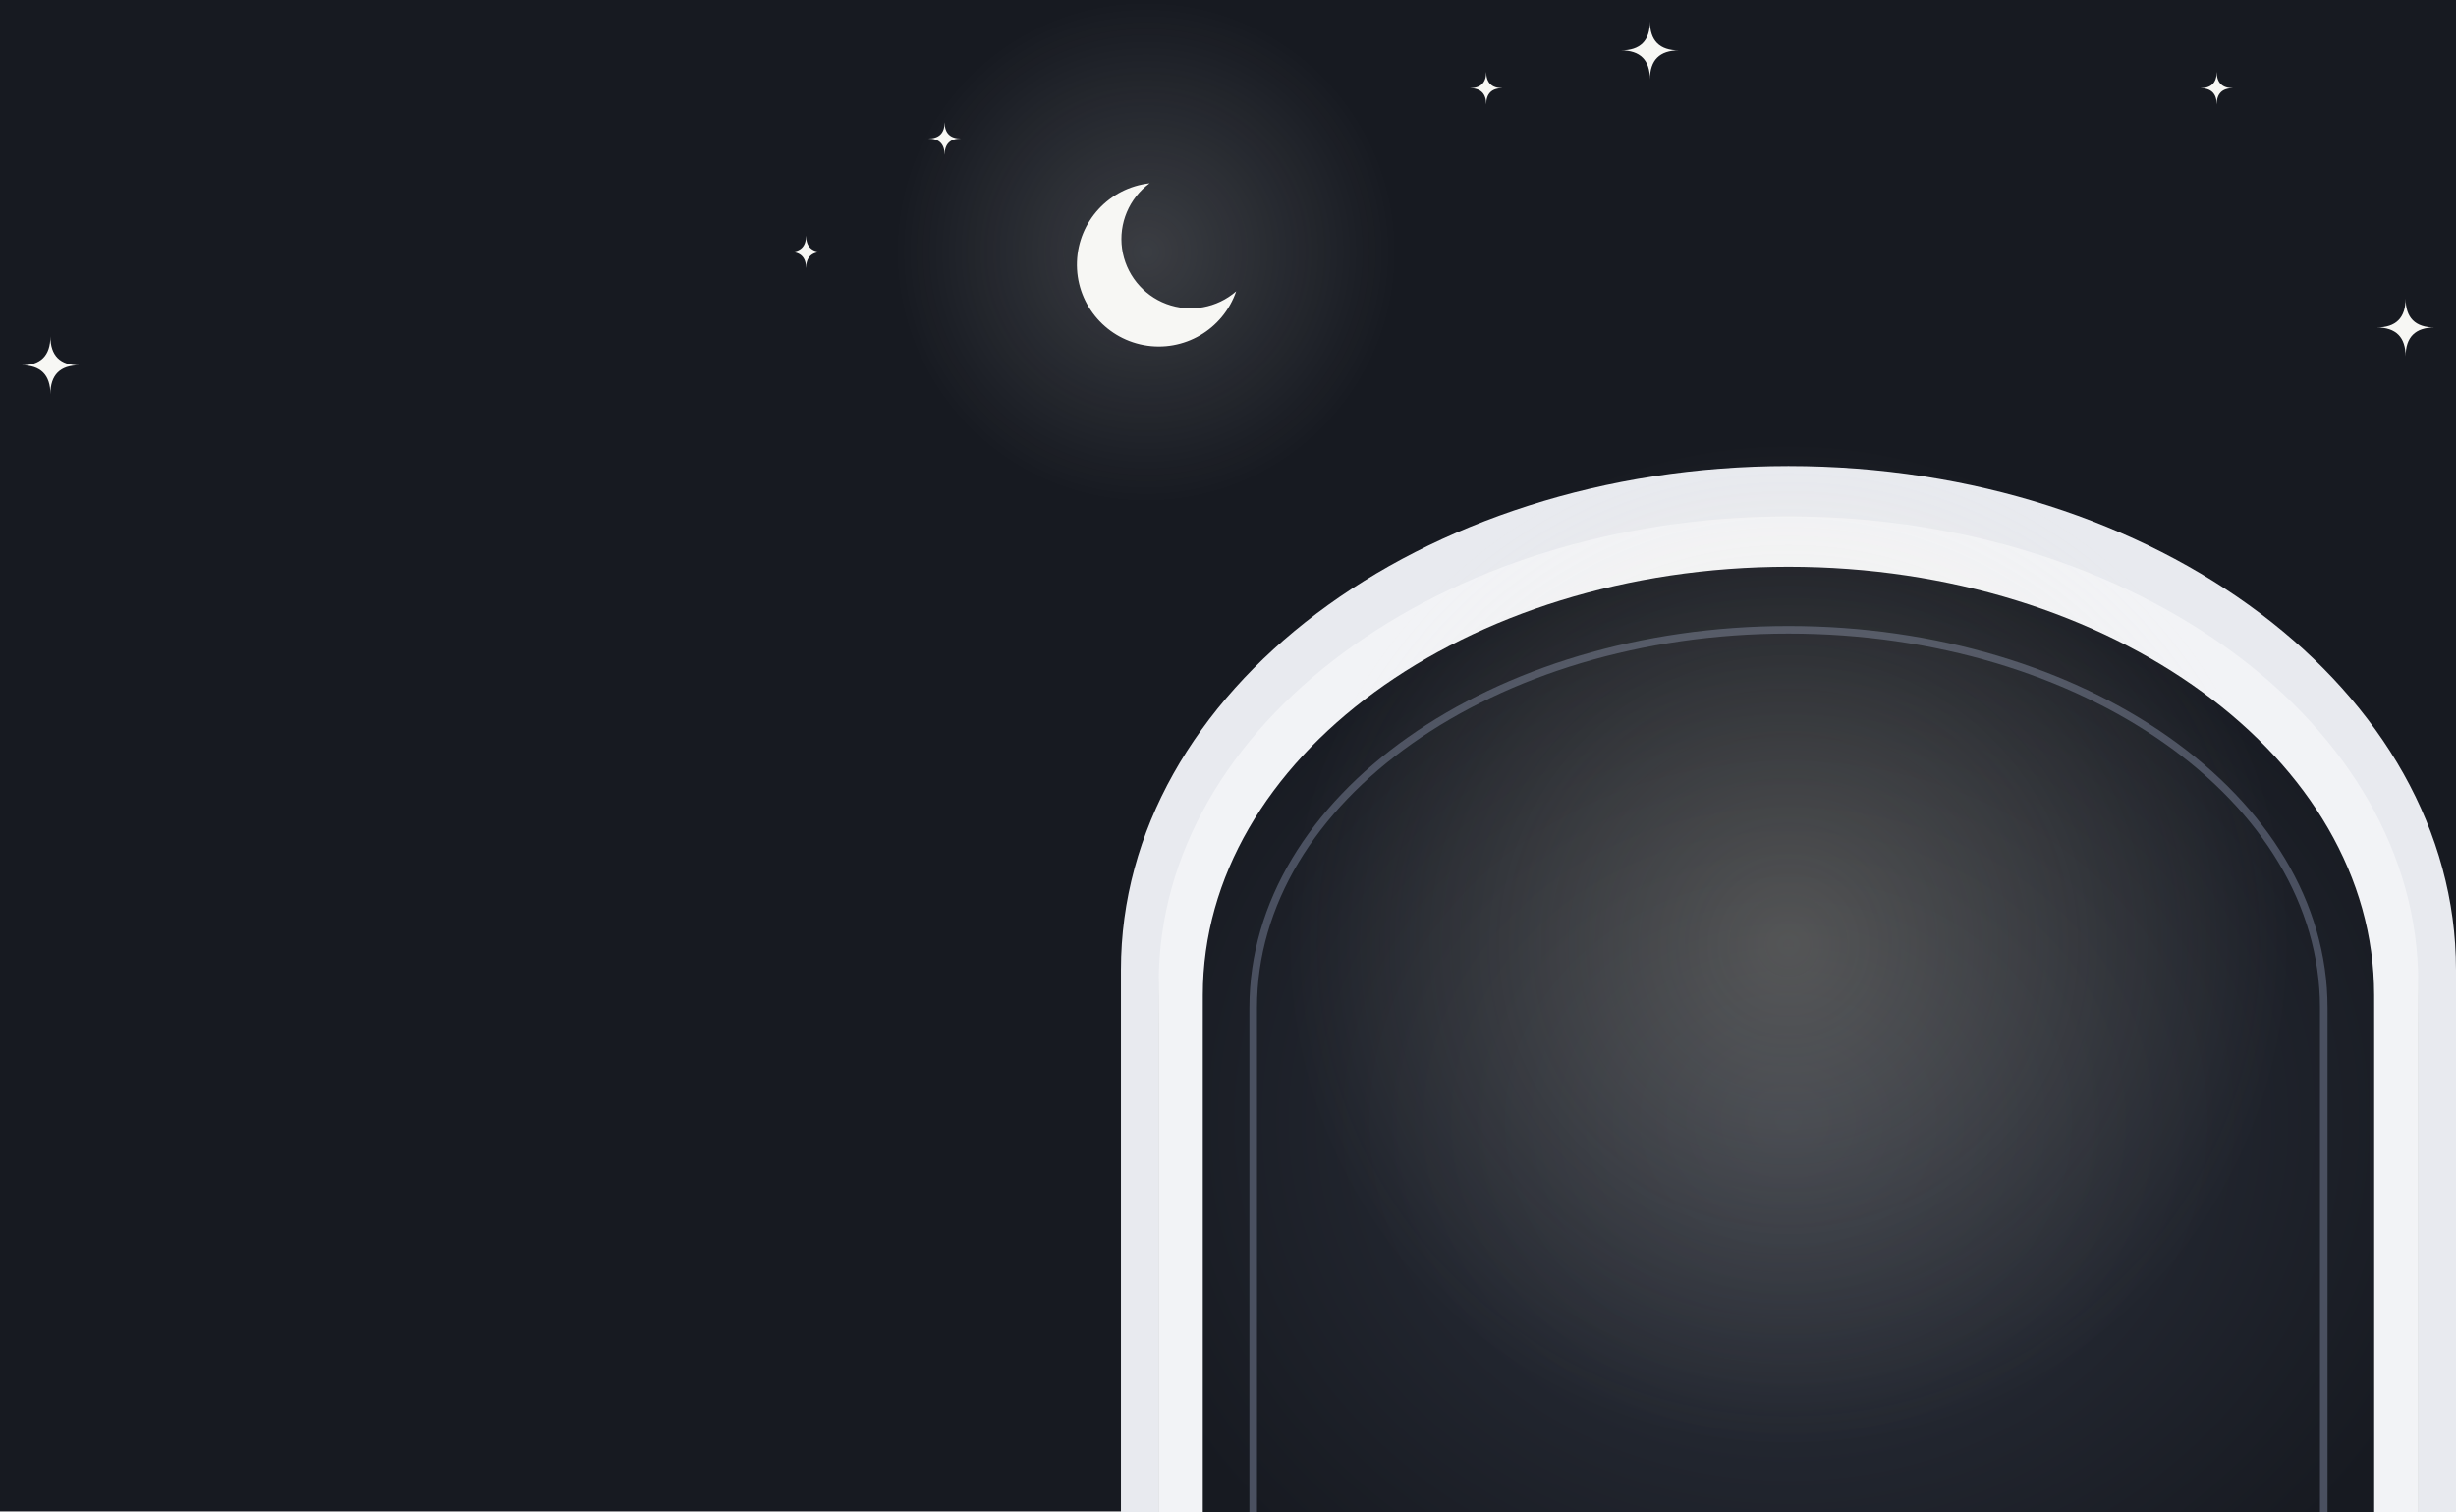
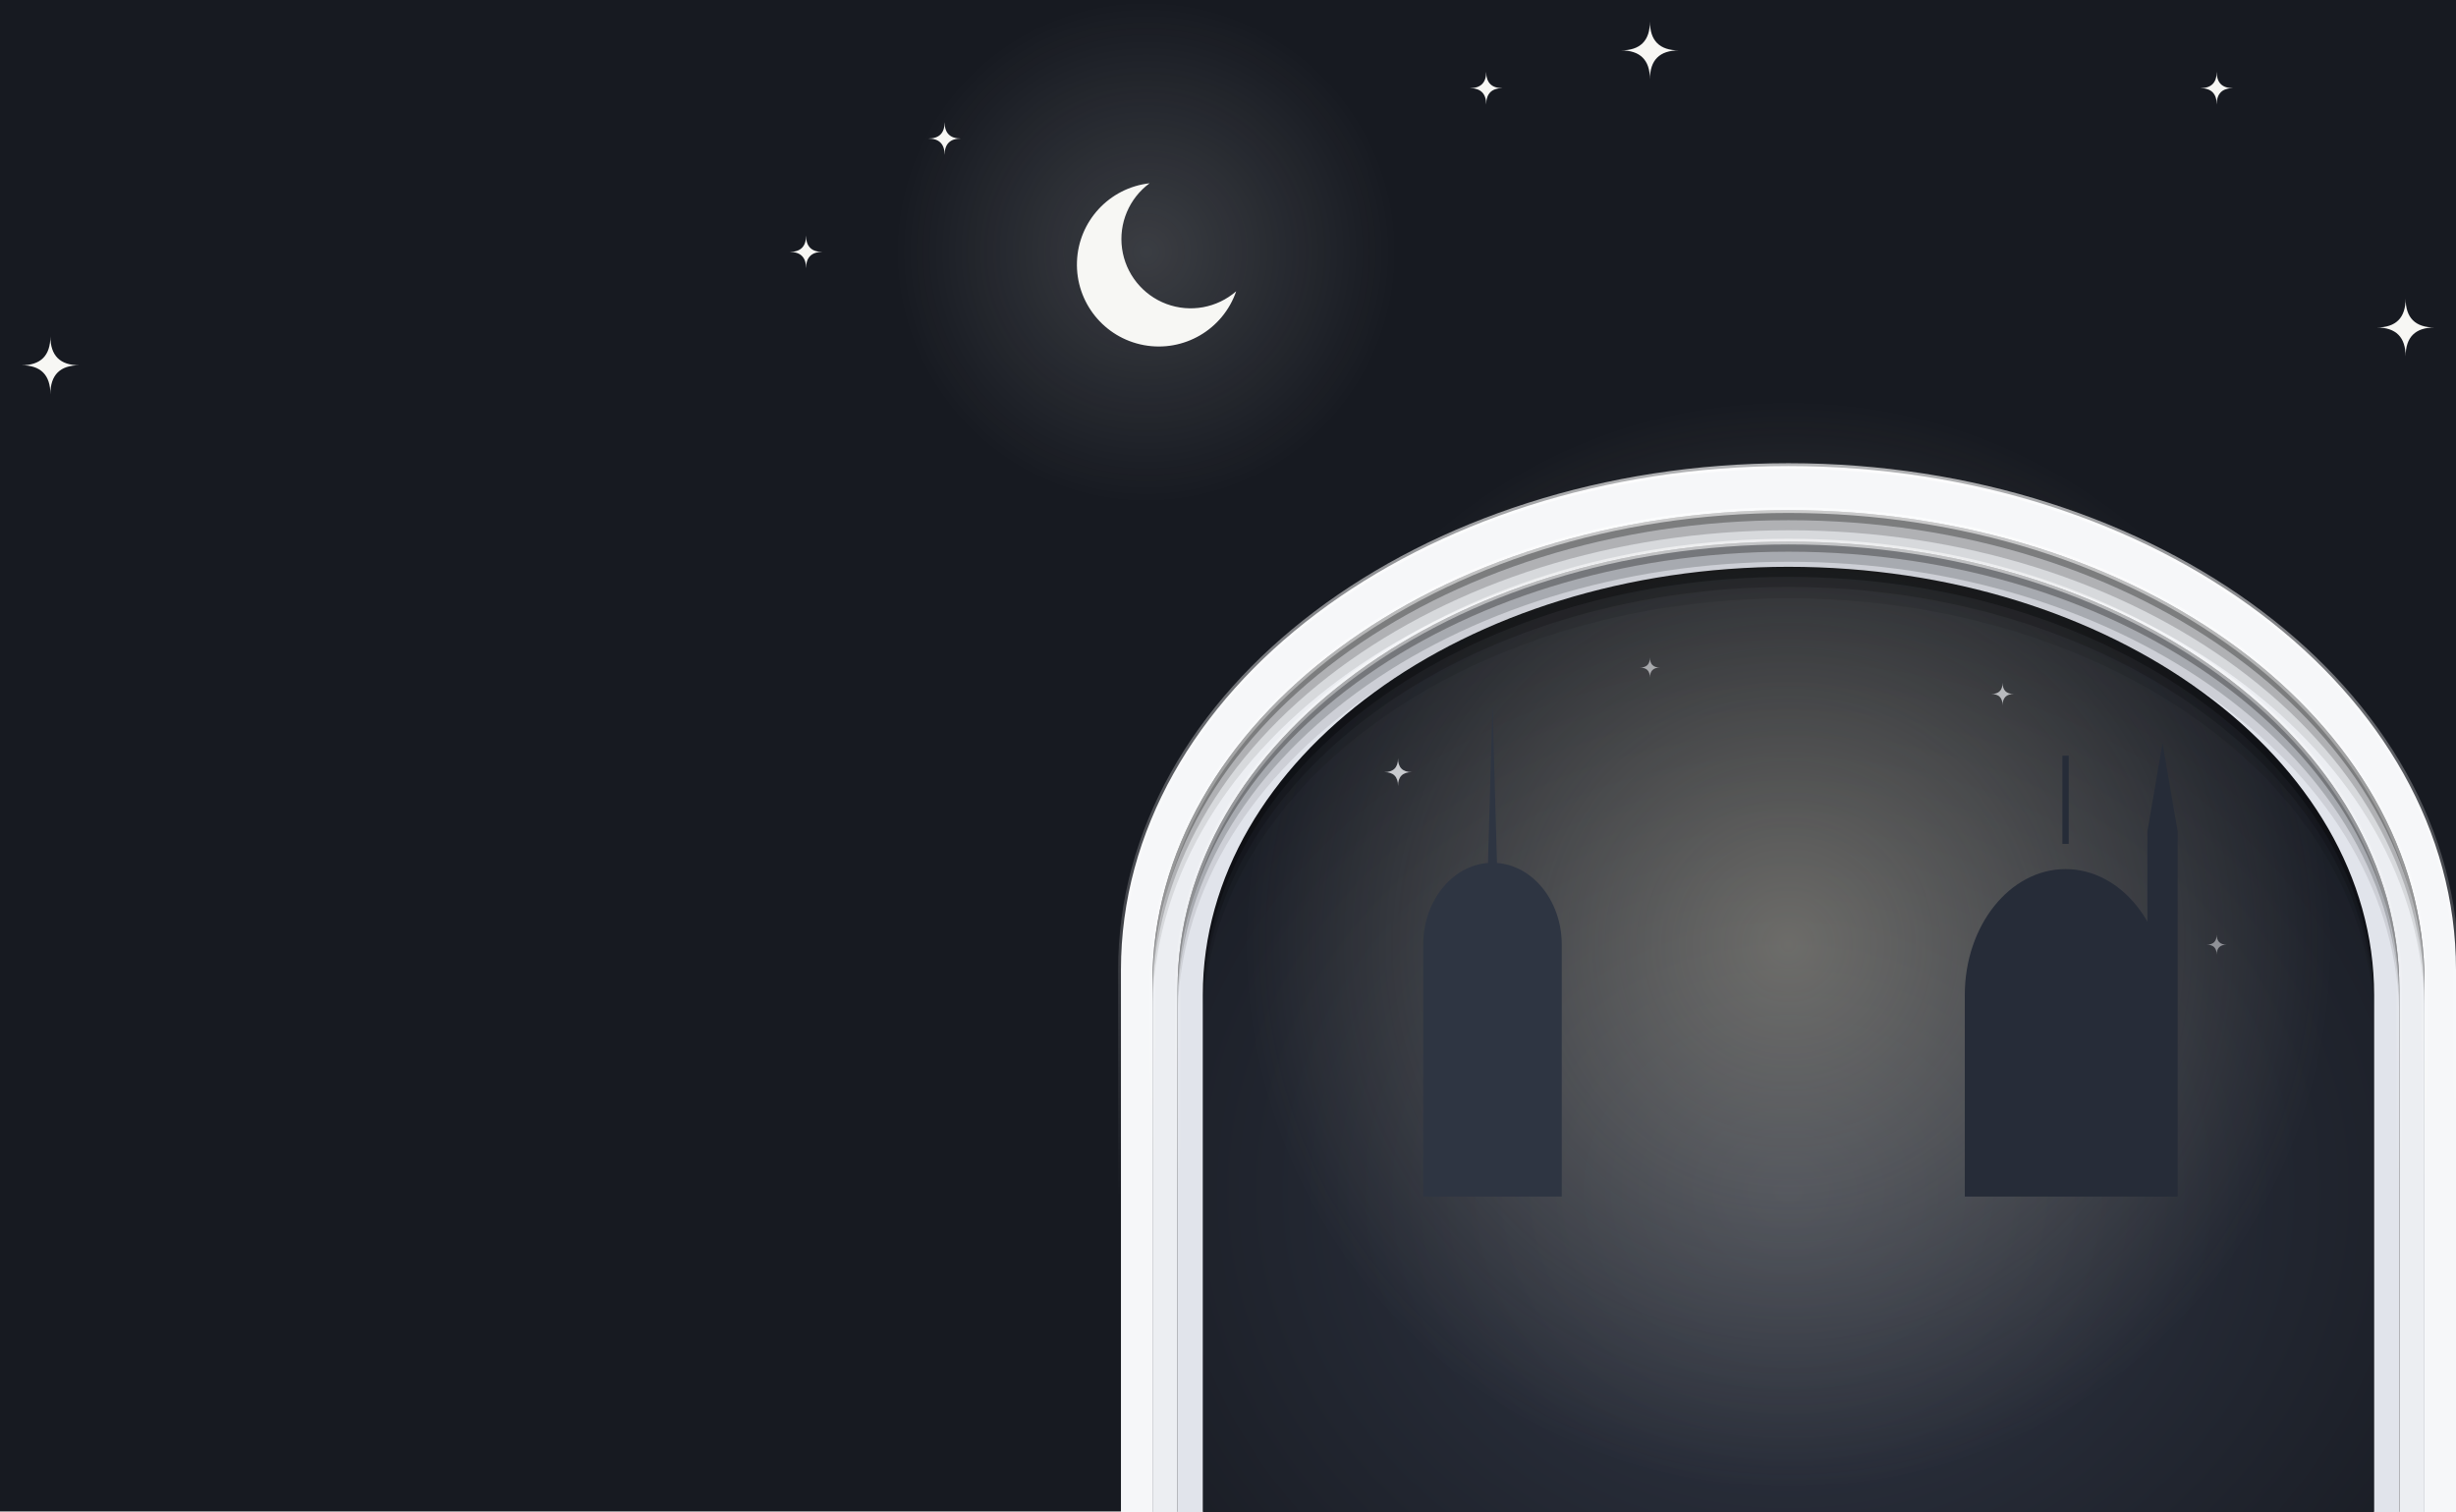
<svg xmlns="http://www.w3.org/2000/svg" viewBox="0 0 390 240" width="390" height="240">
  <rect width="390" height="240" fill="#171a21" />
  <defs>
    <radialGradient id="g">
      <stop offset="0" stop-color="#f7f7f4" stop-opacity="0.16" />
      <stop offset="1" stop-color="#f7f7f4" stop-opacity="0" />
    </radialGradient>
    <radialGradient id="n" cx=".5" cy=".55" r=".6">
      <stop offset="0" stop-color="#2f3440" />
      <stop offset="1" stop-color="#171a21" />
    </radialGradient>
    <radialGradient id="w" cx=".5" cy=".5" r=".5">
      <stop offset="0" stop-color="#f1e6c6" stop-opacity="0.22" />
      <stop offset="1" stop-color="#f1e6c6" stop-opacity="0" />
    </radialGradient>
  </defs>
  <circle cx="182" cy="40" r="40" fill="url(#g)" />
  <path fill="#f7f7f4" transform="translate(168 26) scale(0.5)" d="M29.1 6.2A26 26 0 1 0 56.6 40.5A22 22 0 1 1 29.1 6.2Z" />
  <path fill="#f7f7f4" d="M150 19.4Q150 22 152.6 22Q150 22 150 24.6Q150 22 147.4 22Q150 22 150 19.4ZM236 11.4Q236 14 238.6 14Q236 14 236 16.6Q236 14 233.4 14Q236 14 236 11.4ZM128 37.4Q128 40 130.6 40Q128 40 128 42.6Q128 40 125.4 40Q128 40 128 37.4ZM352 11.4Q352 14 354.6 14Q352 14 352 16.6Q352 14 349.4 14Q352 14 352 11.4Z" />
  <path fill="#f7f7f4" d="M262 3.4Q262 8 266.6 8Q262 8 262 12.6Q262 8 257.4 8Q262 8 262 3.4ZM8 53.4Q8 58 12.6 58Q8 58 8 62.6Q8 58 3.4 58Q8 58 8 53.4ZM382 47.4Q382 52 386.6 52Q382 52 382 56.6Q382 52 377.4 52Q382 52 382 47.4Z" />
-   <path fill="#e8eaef" d="M178 250V154A106 80 0 0 1 390 154V250Z" />
-   <path fill="#000" fill-opacity="0.04" transform="translate(0 7)" d="M184 250V156A100 74 0 0 1 384 156V250Z" />
-   <path fill="#000" fill-opacity="0.05" transform="translate(0 4)" d="M184 250V156A100 74 0 0 1 384 156V250Z" />
-   <path fill="#000" fill-opacity="0.06" transform="translate(0 2)" d="M184 250V156A100 74 0 0 1 384 156V250Z" />
-   <path fill="#f2f3f6" d="M184 250V156A100 74 0 0 1 384 156V250Z" />
-   <path fill="#000" fill-opacity="0.04" transform="translate(0 7)" d="M191 250V158A93 68 0 0 1 377 158V250Z" />
-   <path fill="#000" fill-opacity="0.05" transform="translate(0 4)" d="M191 250V158A93 68 0 0 1 377 158V250Z" />
-   <path fill="#000" fill-opacity="0.06" transform="translate(0 2)" d="M191 250V158A93 68 0 0 1 377 158V250Z" />
-   <path fill="url(#n)" d="M191 250V158A93 68 0 0 1 377 158V250Z" />
-   <path fill="none" stroke="#4a5060" stroke-width="1.2" d="M199 250V160A85 60 0 0 1 369 160V250" />
-   <circle cx="284" cy="150" r="80" fill="url(#w)" />
+   <defs>
+     <radialGradient id="pw" cx=".5" cy=".62" r=".7">
+       <stop offset="0" stop-color="#323847" />
+       <stop offset="1" stop-color="#171a21" />
+     </radialGradient>
+     <radialGradient id="pg" cx=".5" cy=".5" r=".5">
+       <stop offset="0" stop-color="#f1e6c6" stop-opacity=".34" />
+       <stop offset="1" stop-color="#f1e6c6" stop-opacity="0" />
+     </radialGradient>
+   </defs>
+   <path transform="translate(0 1.2)" fill="#000" fill-opacity="0.180" d="M178 250V154A106 80 0 0 1 390 154V250Z" />
+   <path transform="translate(0 2.4)" fill="#000" fill-opacity="0.100" d="M178 250V154A106 80 0 0 1 390 154V250Z" />
+   <path fill="url(#pw)" d="M191 250V158A93 68 0 0 1 377 158V250Z" />
+   <circle cx="284" cy="150" r="86" fill="url(#pg)" />
+   <path fill="#2e3542" d="M226 190V150A11 13 0 0 1 248 150V190Z" />
+   <path fill="#2e3542" d="M236.2 140L237 112L237.8 140Z" />
+   <path fill="#262c38" d="M312 190V158A16 20 0 0 1 344 158V190Z" />
+   <path fill="#262c38" d="M327.5 134H328.5V120H327.5Z" />
+   <path fill="#262c38" d="M341 190V132L343.4 118L345.8 132V190Z" />
+   <g fill="#eef0f4">
+     <path d="M222 120.4Q222 122.6 224.2 122.6Q222 122.6 222 124.8Q222 122.6 219.8 122.6Q222 122.6 222 120.4Z" fill-opacity=".8" />
+     <path d="M262 104.4Q262 106 263.6 106Q262 106 262 107.6Q262 106 260.4 106Q262 106 262 104.4Z" fill-opacity=".6" />
+     <path d="M318 108.4Q318 110.2 319.8 110.2Q318 110.2 318 112Q318 110.2 316.2 110.2Q318 110.2 318 108.4Z" fill-opacity=".7" />
+     <path d="M352 148.4Q352 150 353.6 150Q352 150 352 151.6Q352 150 350.4 150Q352 150 352 148.4Z" fill-opacity=".5" />
+   </g>
+   <path fill-rule="evenodd" transform="translate(0 1.6)" fill="#000" fill-opacity="0.300" d="M187 250V157A97 71 0 0 1 381 157V250ZM191 250V158A93 68 0 0 1 377 158V250Z" />
+   <path fill-rule="evenodd" transform="translate(0 3.2)" fill="#000" fill-opacity="0.180" d="M187 250V157A97 71 0 0 1 381 157V250ZM191 250V158A93 68 0 0 1 377 158V250Z" />
+   <path fill-rule="evenodd" transform="translate(0 5)" fill="#000" fill-opacity="0.090" d="M187 250V157A97 71 0 0 1 381 157V250ZM191 250V158A93 68 0 0 1 377 158V250Z" />
+   <path fill="#e1e4eb" fill-rule="evenodd" d="M187 250V157A97 71 0 0 1 381 157V250ZM191 250V158A93 68 0 0 1 377 158V250Z" />
+   <path fill-rule="evenodd" transform="translate(0 1.6)" fill="#000" fill-opacity="0.300" d="M183 250V156A101 75 0 0 1 385 156V250ZM187 250V157A97 71 0 0 1 381 157V250Z" />
+   <path fill-rule="evenodd" transform="translate(0 3.2)" fill="#000" fill-opacity="0.180" d="M183 250V156A101 75 0 0 1 385 156V250ZM187 250V157A97 71 0 0 1 381 157V250Z" />
+   <path fill-rule="evenodd" transform="translate(0 5)" fill="#000" fill-opacity="0.090" d="M183 250V156A101 75 0 0 1 385 156V250ZM187 250V157A97 71 0 0 1 381 157V250Z" />
+   <path fill="#eceef2" fill-rule="evenodd" d="M183 250V156A101 75 0 0 1 385 156V250ZM187 250V157A97 71 0 0 1 381 157V250Z" />
+   <path fill-rule="evenodd" transform="translate(0 1.6)" fill="#000" fill-opacity="0.300" d="M178 250V154A106 80 0 0 1 390 154V250ZM183 250V156A101 75 0 0 1 385 156V250Z" />
+   <path fill-rule="evenodd" transform="translate(0 3.2)" fill="#000" fill-opacity="0.180" d="M178 250V154A106 80 0 0 1 390 154V250ZM183 250V156A101 75 0 0 1 385 156V250Z" />
+   <path fill-rule="evenodd" transform="translate(0 5)" fill="#000" fill-opacity="0.090" d="M178 250V154A106 80 0 0 1 390 154V250ZM183 250V156A101 75 0 0 1 385 156V250Z" />
+   <path fill="#f6f7f9" fill-rule="evenodd" d="M178 250V154A106 80 0 0 1 390 154V250ZM183 250V156A101 75 0 0 1 385 156V250Z" />
+   <defs>
+     <linearGradient id="hl" gradientUnits="userSpaceOnUse" x1="0" y1="30" x2="0" y2="190">
+       <stop offset="0" stop-color="#ffffff" stop-opacity="1" />
+       <stop offset=".6" stop-color="#ffffff" stop-opacity=".25" />
+       <stop offset="1" stop-color="#ffffff" stop-opacity="0" />
+     </linearGradient>
+   </defs>
+   <path fill="none" stroke="url(#hl)" stroke-width=".9" d="M178 250V154A106 80 0 0 1 390 154V250Z" />
+   <path fill="none" stroke="url(#hl)" stroke-width=".9" d="M183 250V156A101 75 0 0 1 385 156V250Z" />
+   <path fill="none" stroke="url(#hl)" stroke-width=".9" d="M187 250V157A97 71 0 0 1 381 157V250Z" />
</svg>
